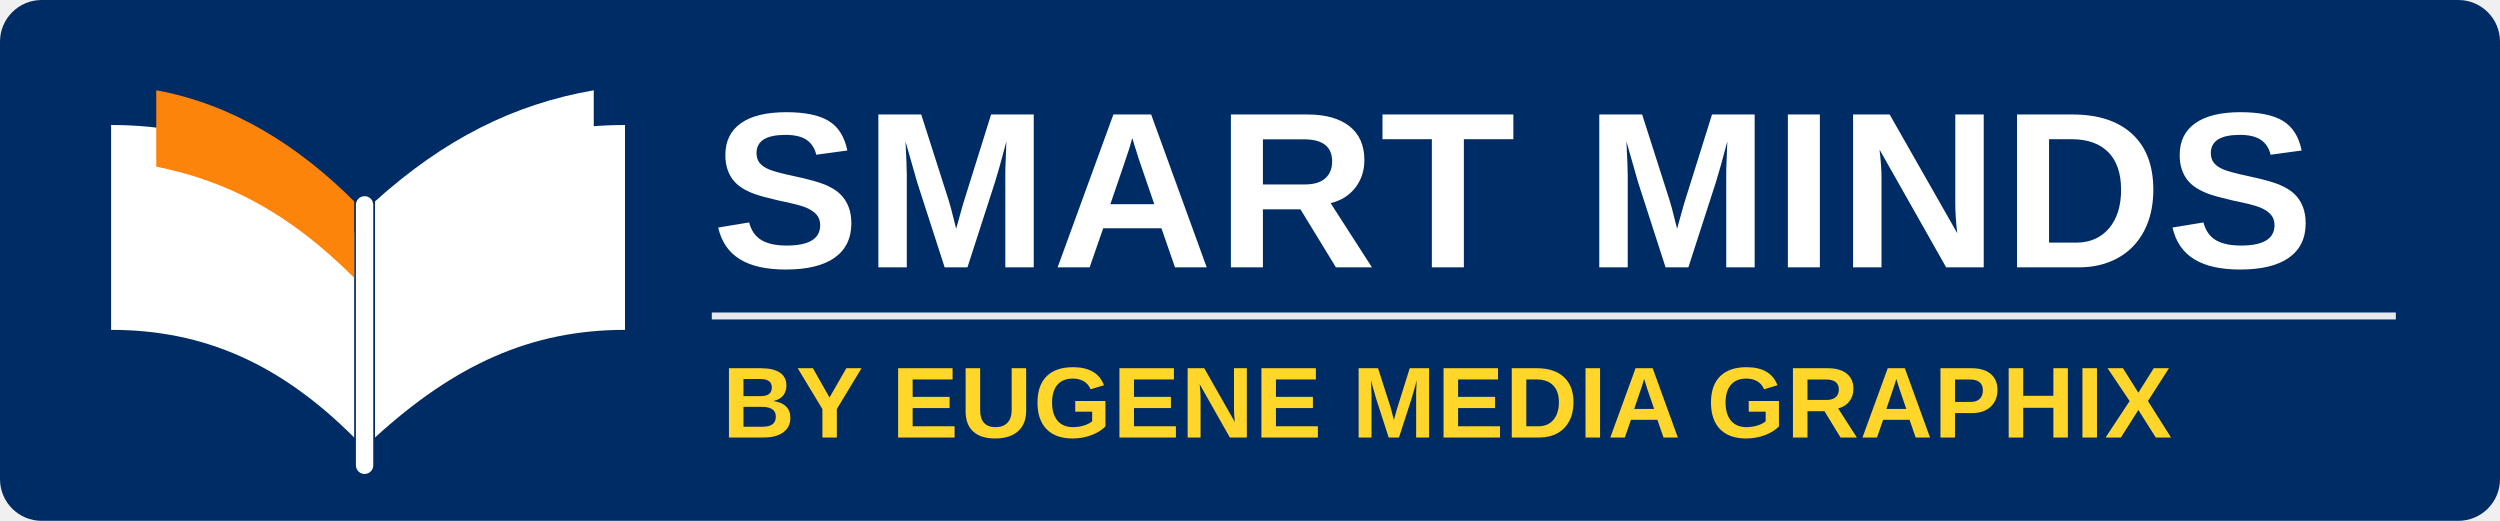
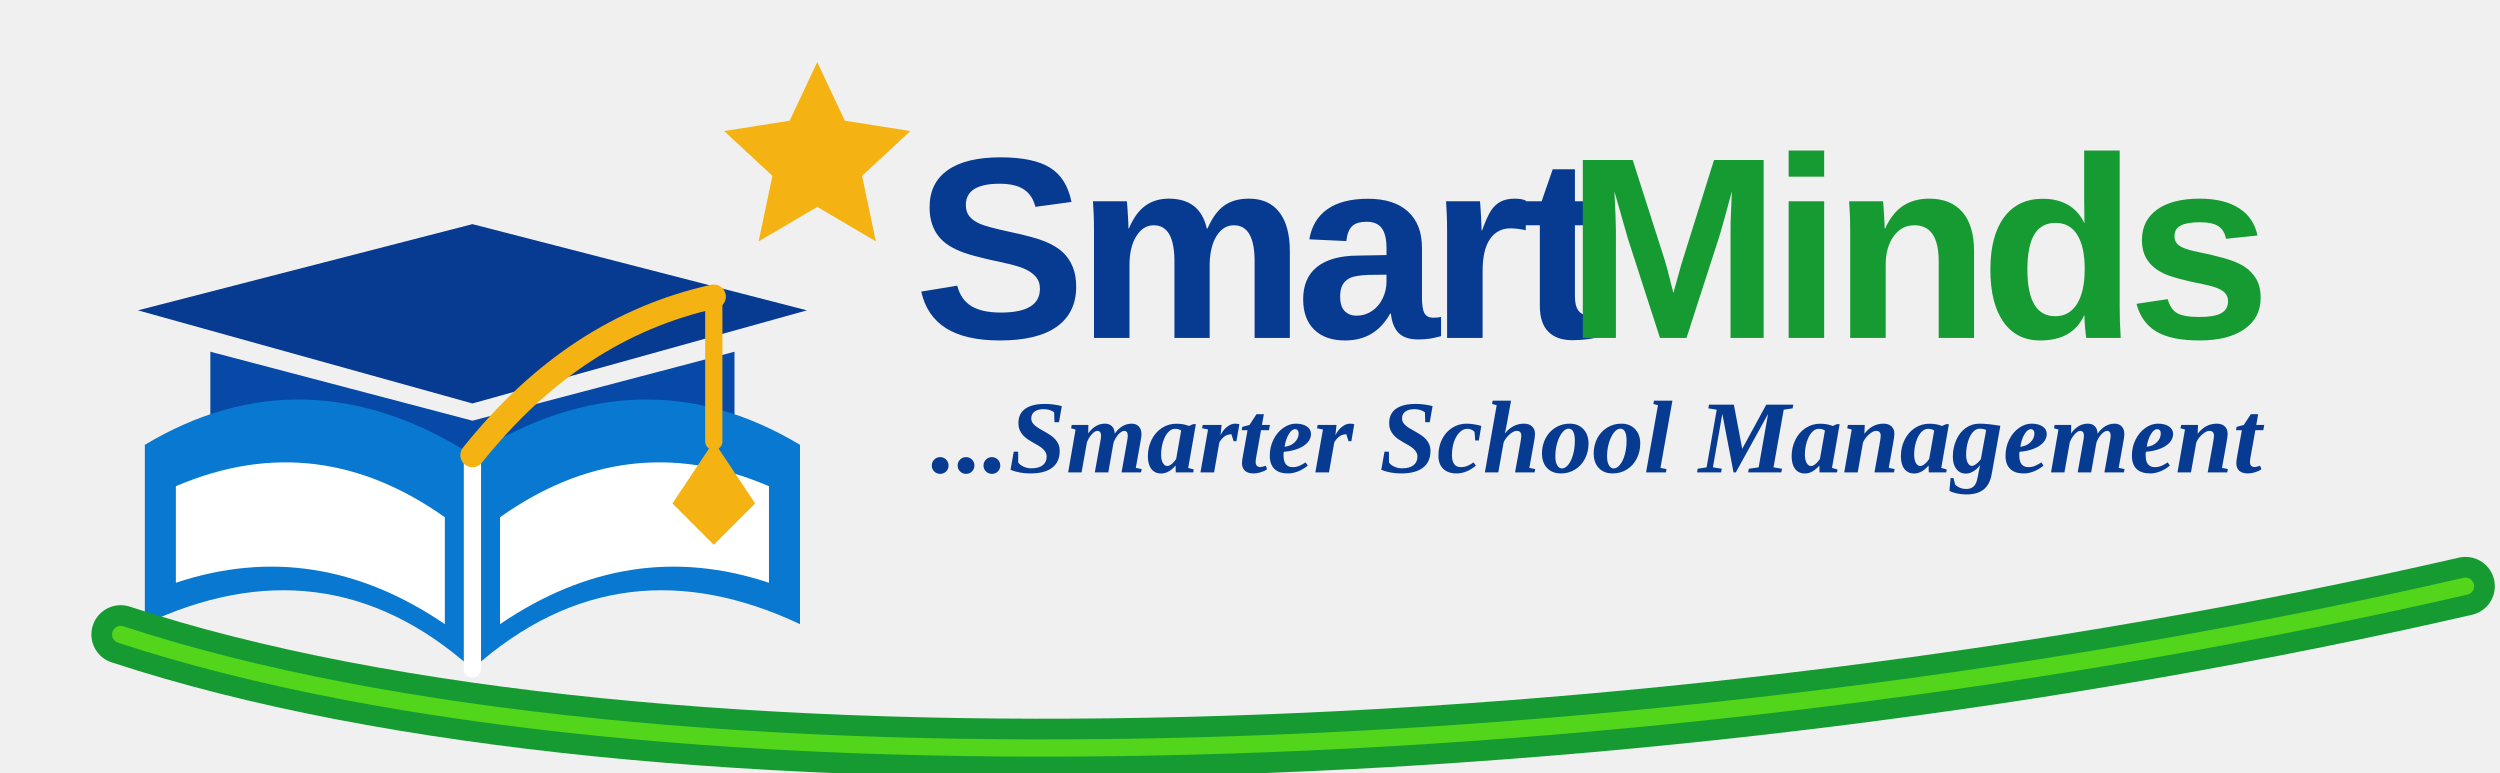
- <svg xmlns="http://www.w3.org/2000/svg" viewBox="0 0 720 150" role="img" aria-labelledby="title desc">
-   <rect width="720" height="150" rx="12" fill="#002C66" />
-   <g transform="translate(20 18)">
-     <path d="M12 18 C42 18 63 29 82 49 L82 108 C61 87 39 77 12 77 Z" fill="#fff" />
-     <path d="M88 49 C108 29 130 18 160 18 L160 77 C133 77 111 87 88 108 Z" fill="#fff" />
-     <path d="M25 8 C47 12 66 24 82 40 L82 62 C63 43 45 34 25 30 Z" fill="#FD840B" />
-     <path d="M88 40 C108 22 128 12 151 8 L151 30 C130 34 108 43 88 62 Z" fill="#fff" />
-     <path d="M85 41 L85 116" stroke="#fff" stroke-width="5" stroke-linecap="round" />
+ <svg xmlns="http://www.w3.org/2000/svg" viewBox="0 0 725 224" role="img" aria-labelledby="title desc">
+   <g transform="translate(22 12)">
+     <path d="M18 78 115 53 212 78 115 105Z" fill="#073A91" />
+     <path d="M39 90v42c43 30 109 30 152 0V90l-76 20Z" fill="#0649A7" />
+     <path d="M51 126c23 14 43 21 64 21s41-7 64-21v20c-43 29-85 29-128 0Z" fill="#063A8C" />
+     <path d="M20 117c30-18 62-18 95 3 33-21 65-21 95-3v52c-34-16-66-13-95 13-29-26-61-29-95-13Z" fill="#0878D1" />
+     <path d="M115 120v62" stroke="#fff" stroke-width="5" stroke-linecap="round" />
+     <path d="M29 129c28-12 54-8 78 9v31c-25-17-51-21-78-12Z" fill="#fff" />
+     <path d="M123 138c24-17 50-21 78-9v28c-27-9-53-5-78 12Z" fill="#fff" />
+     <path d="M115 120c20-25 43-40 70-46" fill="none" stroke="#F5B313" stroke-width="7" stroke-linecap="round" />
+     <path d="M185 74v42" stroke="#F5B313" stroke-width="5" stroke-linecap="round" />
+     <path d="m185 116 12 18-12 12-12-12Z" fill="#F5B313" />
+     <path d="m215 6 8 17 19 3-14 13 4 19-17-10-17 10 4-19-14-13 19-3Z" fill="#F5B313" />
  </g>
-   <text x="205" y="77" fill="#fff" font-family="Arial, Helvetica, sans-serif" font-size="64" font-weight="800" letter-spacing="1">SMART MINDS</text>
-   <path d="M205 91 H690" stroke="#fff" stroke-width="2" opacity=".9" />
-   <text x="208" y="126" fill="#FFD629" font-family="Arial, Helvetica, sans-serif" font-size="29" font-weight="800" letter-spacing=".3">BY EUGENE MEDIA GRAPHIX</text>
+   <text x="265" y="98" font-family="Arial, Helvetica, sans-serif" font-size="75" font-weight="800" letter-spacing="-3" fill="#073A91">Smart</text>
+   <text x="454" y="98" font-family="Arial, Helvetica, sans-serif" font-size="75" font-weight="800" letter-spacing="-3" fill="#159B32">Minds</text>
+   <text x="270" y="137" font-family="Georgia, 'Times New Roman', serif" font-size="30" font-style="italic" font-weight="700" fill="#073A91">...Smarter School Management</text>
+   <path d="M35 184 C190 235 480 224 715 170" fill="none" stroke="#159B32" stroke-width="17" stroke-linecap="round" />
+   <path d="M35 184 C190 235 480 224 715 170" fill="none" stroke="#53D51B" stroke-width="5" stroke-linecap="round" />
</svg>
